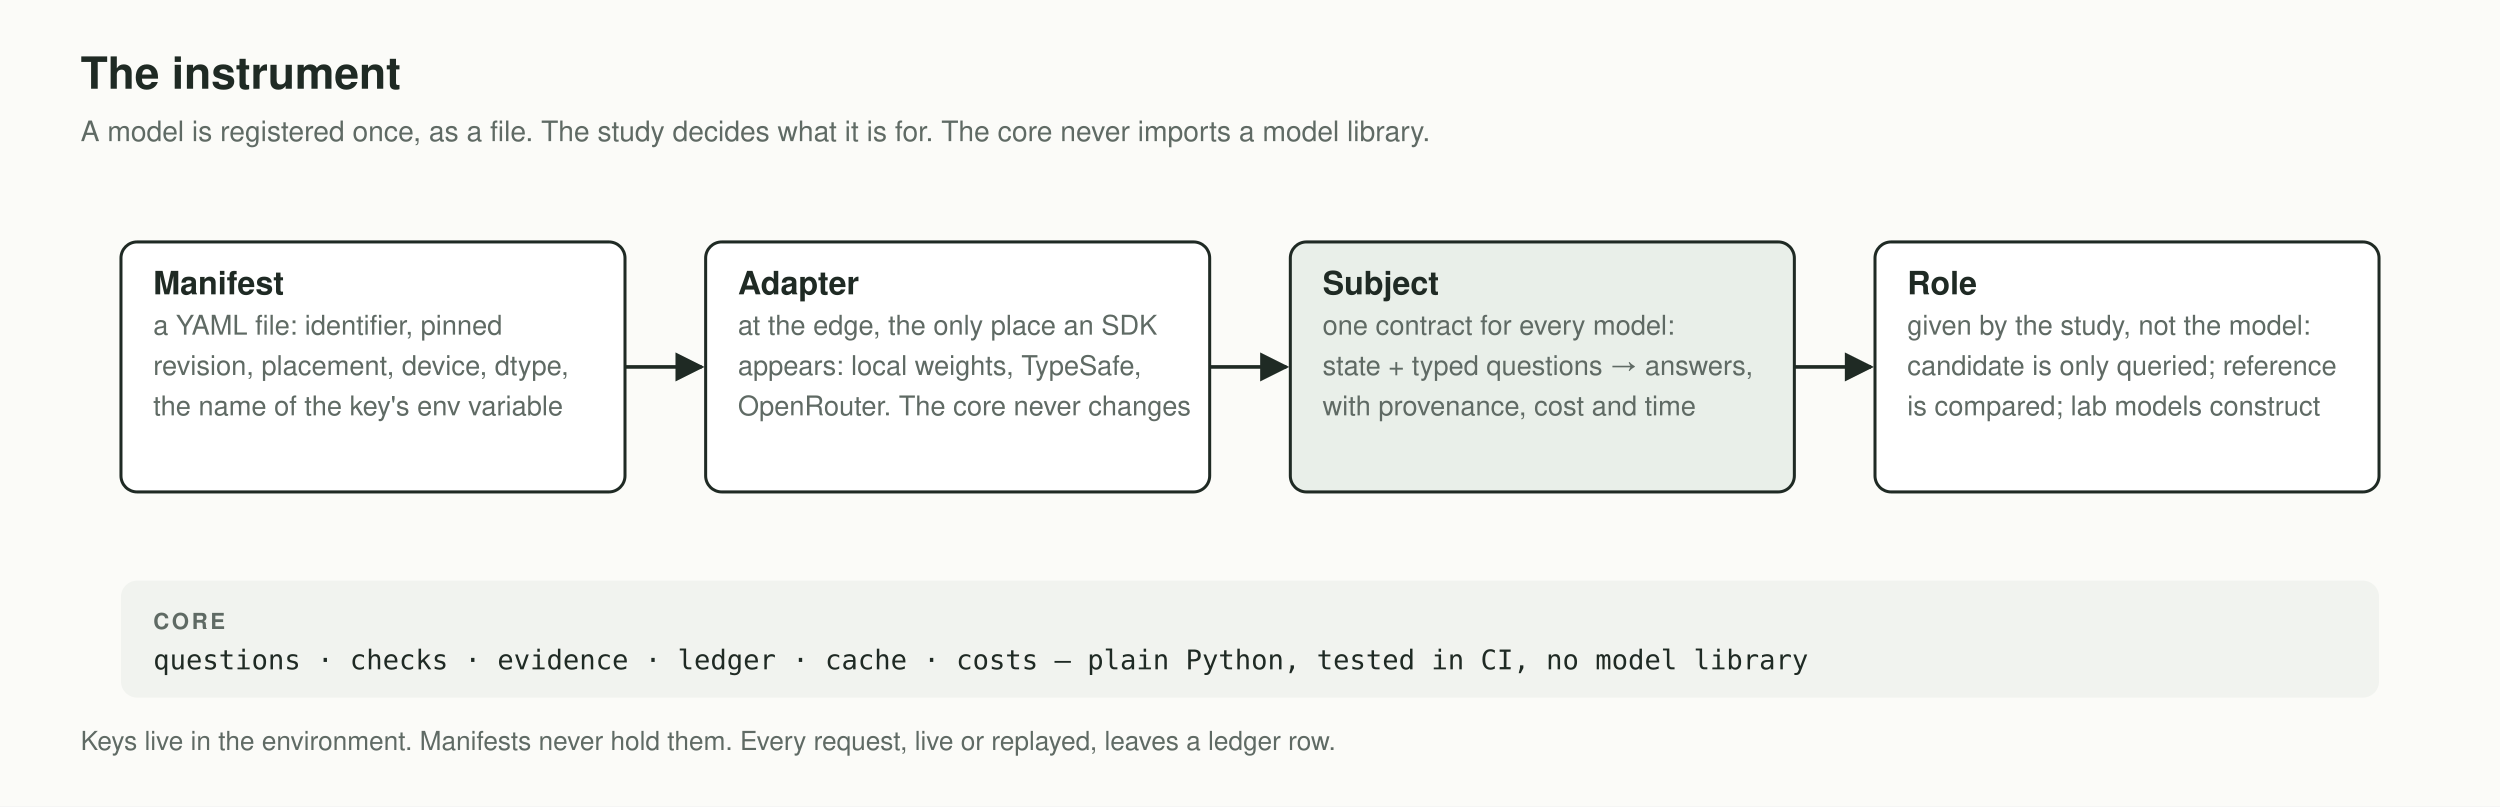
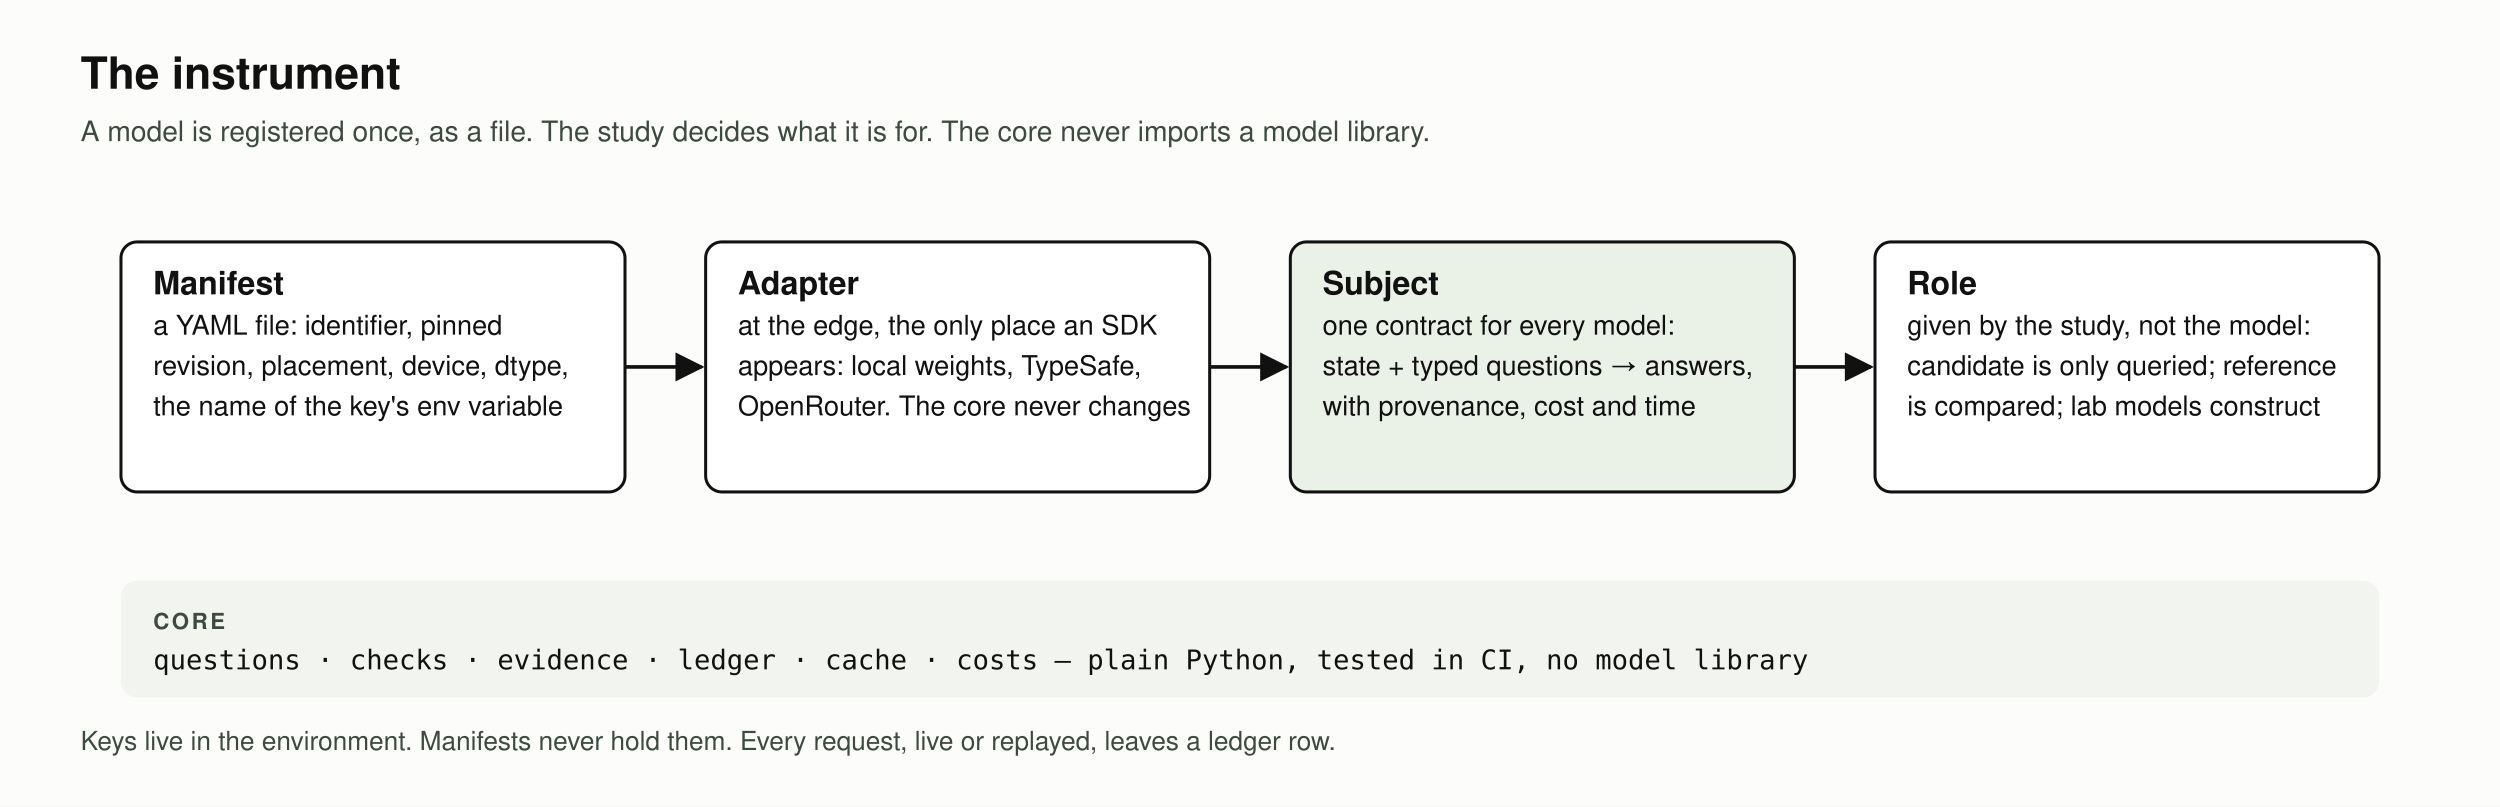
<svg xmlns="http://www.w3.org/2000/svg" width="1240" height="400" viewBox="0 0 1240 400" role="img">
  <defs>
    <marker id="arrow" viewBox="0 0 10 10" refX="9" refY="5" markerWidth="8" markerHeight="8" orient="auto-start-reverse">
-       <path d="M 0 0 L 10 5 L 0 10 z" fill="#1f2a24" />
+       <path d="M 0 0 L 10 5 L 0 10 z" fill="#111111" />
    </marker>
    <marker id="arrow-accent" viewBox="0 0 10 10" refX="9" refY="5" markerWidth="8" markerHeight="8" orient="auto-start-reverse">
-       <path d="M 0 0 L 10 5 L 0 10 z" fill="#2f6f6a" />
+       <path d="M 0 0 L 10 5 L 0 10 z" fill="#4f7942" />
    </marker>
    <marker id="arrow-return" viewBox="0 0 10 10" refX="9" refY="5" markerWidth="8" markerHeight="8" orient="auto-start-reverse">
-       <path d="M 0 0 L 10 5 L 0 10 z" fill="#9a5b1f" />
+       <path d="M 0 0 L 10 5 L 0 10 z" fill="#2f5e2a" />
    </marker>
  </defs>
-   <rect x="0" y="0" width="1240" height="400" fill="#fbfbf8" />
-   <text x="40" y="44" font-family="Helvetica Neue, Helvetica, Arial, sans-serif" font-size="22" font-weight="600" fill="#1f2a24" text-anchor="start" style="">The instrument</text>
-   <text x="40" y="70" font-family="Helvetica Neue, Helvetica, Arial, sans-serif" font-size="14" font-weight="normal" fill="#5f6a64" text-anchor="start" style="">A model is registered once, as a file. The study decides what it is for. The core never imports a model library.</text>
-   <rect x="60.0" y="120" width="250" height="124" rx="8" fill="white" stroke="#1f2a24" stroke-width="1.5" />
-   <text x="76.0" y="146" font-family="Helvetica Neue, Helvetica, Arial, sans-serif" font-size="16" font-weight="600" fill="#1f2a24" text-anchor="start" style="">Manifest</text>
-   <text x="76.0" y="166" font-family="Helvetica Neue, Helvetica, Arial, sans-serif" font-size="13.5" font-weight="normal" fill="#5f6a64" text-anchor="start" style="">a YAML file: identifier, pinned</text>
-   <text x="76.0" y="186" font-family="Helvetica Neue, Helvetica, Arial, sans-serif" font-size="13.5" font-weight="normal" fill="#5f6a64" text-anchor="start" style="">revision, placement, device, dtype,</text>
-   <text x="76.0" y="206" font-family="Helvetica Neue, Helvetica, Arial, sans-serif" font-size="13.5" font-weight="normal" fill="#5f6a64" text-anchor="start" style="">the name of the key's env variable</text>
-   <rect x="350.0" y="120" width="250" height="124" rx="8" fill="white" stroke="#1f2a24" stroke-width="1.5" />
-   <text x="366.0" y="146" font-family="Helvetica Neue, Helvetica, Arial, sans-serif" font-size="16" font-weight="600" fill="#1f2a24" text-anchor="start" style="">Adapter</text>
-   <text x="366.0" y="166" font-family="Helvetica Neue, Helvetica, Arial, sans-serif" font-size="13.5" font-weight="normal" fill="#5f6a64" text-anchor="start" style="">at the edge, the only place an SDK</text>
-   <text x="366.0" y="186" font-family="Helvetica Neue, Helvetica, Arial, sans-serif" font-size="13.5" font-weight="normal" fill="#5f6a64" text-anchor="start" style="">appears: local weights, TypeSafe,</text>
-   <text x="366.0" y="206" font-family="Helvetica Neue, Helvetica, Arial, sans-serif" font-size="13.5" font-weight="normal" fill="#5f6a64" text-anchor="start" style="">OpenRouter. The core never changes</text>
-   <rect x="640.0" y="120" width="250" height="124" rx="8" fill="#e9efe9" stroke="#1f2a24" stroke-width="1.5" />
-   <text x="656.0" y="146" font-family="Helvetica Neue, Helvetica, Arial, sans-serif" font-size="16" font-weight="600" fill="#1f2a24" text-anchor="start" style="">Subject</text>
-   <text x="656.0" y="166" font-family="Helvetica Neue, Helvetica, Arial, sans-serif" font-size="13.5" font-weight="normal" fill="#5f6a64" text-anchor="start" style="">one contract for every model:</text>
-   <text x="656.0" y="186" font-family="Helvetica Neue, Helvetica, Arial, sans-serif" font-size="13.5" font-weight="normal" fill="#5f6a64" text-anchor="start" style="">state + typed questions → answers,</text>
-   <text x="656.0" y="206" font-family="Helvetica Neue, Helvetica, Arial, sans-serif" font-size="13.5" font-weight="normal" fill="#5f6a64" text-anchor="start" style="">with provenance, cost and time</text>
-   <rect x="930.0" y="120" width="250" height="124" rx="8" fill="white" stroke="#1f2a24" stroke-width="1.5" />
-   <text x="946.0" y="146" font-family="Helvetica Neue, Helvetica, Arial, sans-serif" font-size="16" font-weight="600" fill="#1f2a24" text-anchor="start" style="">Role</text>
-   <text x="946.0" y="166" font-family="Helvetica Neue, Helvetica, Arial, sans-serif" font-size="13.5" font-weight="normal" fill="#5f6a64" text-anchor="start" style="">given by the study, not the model:</text>
-   <text x="946.0" y="186" font-family="Helvetica Neue, Helvetica, Arial, sans-serif" font-size="13.5" font-weight="normal" fill="#5f6a64" text-anchor="start" style="">candidate is only queried; reference</text>
-   <text x="946.0" y="206" font-family="Helvetica Neue, Helvetica, Arial, sans-serif" font-size="13.5" font-weight="normal" fill="#5f6a64" text-anchor="start" style="">is compared; lab models construct</text>
-   <polyline points="310.0,182.0 348.0,182.0" fill="none" stroke="#1f2a24" stroke-width="1.8" marker-end="url(#arrow)" />
-   <polyline points="600.0,182.0 638.0,182.0" fill="none" stroke="#1f2a24" stroke-width="1.8" marker-end="url(#arrow)" />
-   <polyline points="890.0,182.0 928.0,182.0" fill="none" stroke="#1f2a24" stroke-width="1.8" marker-end="url(#arrow)" />
-   <rect x="60.0" y="288" width="1120" height="58" rx="8" fill="#f1f3ef" />
-   <text x="76.0" y="312" font-family="Helvetica Neue, Helvetica, Arial, sans-serif" font-size="11" font-weight="600" fill="#5f6a64" text-anchor="start" style="letter-spacing:0.12em">CORE</text>
-   <text x="76.0" y="332" font-family="Menlo, Consolas, 'DejaVu Sans Mono', monospace" font-size="13.5" font-weight="normal" fill="#1f2a24" text-anchor="start" style="">questions · checks · evidence · ledger · cache · costs   —   plain Python, tested in CI, no model library</text>
-   <text x="40" y="372" font-family="Helvetica Neue, Helvetica, Arial, sans-serif" font-size="13" font-weight="normal" fill="#5f6a64" text-anchor="start" style="">Keys live in the environment. Manifests never hold them. Every request, live or replayed, leaves a ledger row.</text>
+   <rect x="0" y="0" width="1240" height="400" fill="#fcfcfa" />
+   <text x="40" y="44" font-family="Helvetica Neue, Helvetica, Arial, sans-serif" font-size="22" font-weight="600" fill="#111111" text-anchor="start" style="">The instrument</text>
+   <text x="40" y="70" font-family="Helvetica Neue, Helvetica, Arial, sans-serif" font-size="14" font-weight="normal" fill="#3d4a40" text-anchor="start" style="">A model is registered once, as a file. The study decides what it is for. The core never imports a model library.</text>
+   <rect x="60.0" y="120" width="250" height="124" rx="8" fill="white" stroke="#111111" stroke-width="1.5" />
+   <text x="76.0" y="146" font-family="Helvetica Neue, Helvetica, Arial, sans-serif" font-size="16" font-weight="600" fill="#111111" text-anchor="start" style="">Manifest</text>
+   <text x="76.0" y="166" font-family="Helvetica Neue, Helvetica, Arial, sans-serif" font-size="13.5" font-weight="normal" fill="#111111" text-anchor="start" style="">a YAML file: identifier, pinned</text>
+   <text x="76.0" y="186" font-family="Helvetica Neue, Helvetica, Arial, sans-serif" font-size="13.5" font-weight="normal" fill="#111111" text-anchor="start" style="">revision, placement, device, dtype,</text>
+   <text x="76.0" y="206" font-family="Helvetica Neue, Helvetica, Arial, sans-serif" font-size="13.5" font-weight="normal" fill="#111111" text-anchor="start" style="">the name of the key's env variable</text>
+   <rect x="350.0" y="120" width="250" height="124" rx="8" fill="white" stroke="#111111" stroke-width="1.5" />
+   <text x="366.0" y="146" font-family="Helvetica Neue, Helvetica, Arial, sans-serif" font-size="16" font-weight="600" fill="#111111" text-anchor="start" style="">Adapter</text>
+   <text x="366.0" y="166" font-family="Helvetica Neue, Helvetica, Arial, sans-serif" font-size="13.5" font-weight="normal" fill="#111111" text-anchor="start" style="">at the edge, the only place an SDK</text>
+   <text x="366.0" y="186" font-family="Helvetica Neue, Helvetica, Arial, sans-serif" font-size="13.5" font-weight="normal" fill="#111111" text-anchor="start" style="">appears: local weights, TypeSafe,</text>
+   <text x="366.0" y="206" font-family="Helvetica Neue, Helvetica, Arial, sans-serif" font-size="13.5" font-weight="normal" fill="#111111" text-anchor="start" style="">OpenRouter. The core never changes</text>
+   <rect x="640.0" y="120" width="250" height="124" rx="8" fill="#eaf1e6" stroke="#111111" stroke-width="1.5" />
+   <text x="656.0" y="146" font-family="Helvetica Neue, Helvetica, Arial, sans-serif" font-size="16" font-weight="600" fill="#111111" text-anchor="start" style="">Subject</text>
+   <text x="656.0" y="166" font-family="Helvetica Neue, Helvetica, Arial, sans-serif" font-size="13.5" font-weight="normal" fill="#111111" text-anchor="start" style="">one contract for every model:</text>
+   <text x="656.0" y="186" font-family="Helvetica Neue, Helvetica, Arial, sans-serif" font-size="13.5" font-weight="normal" fill="#111111" text-anchor="start" style="">state + typed questions → answers,</text>
+   <text x="656.0" y="206" font-family="Helvetica Neue, Helvetica, Arial, sans-serif" font-size="13.5" font-weight="normal" fill="#111111" text-anchor="start" style="">with provenance, cost and time</text>
+   <rect x="930.0" y="120" width="250" height="124" rx="8" fill="white" stroke="#111111" stroke-width="1.5" />
+   <text x="946.0" y="146" font-family="Helvetica Neue, Helvetica, Arial, sans-serif" font-size="16" font-weight="600" fill="#111111" text-anchor="start" style="">Role</text>
+   <text x="946.0" y="166" font-family="Helvetica Neue, Helvetica, Arial, sans-serif" font-size="13.5" font-weight="normal" fill="#111111" text-anchor="start" style="">given by the study, not the model:</text>
+   <text x="946.0" y="186" font-family="Helvetica Neue, Helvetica, Arial, sans-serif" font-size="13.5" font-weight="normal" fill="#111111" text-anchor="start" style="">candidate is only queried; reference</text>
+   <text x="946.0" y="206" font-family="Helvetica Neue, Helvetica, Arial, sans-serif" font-size="13.5" font-weight="normal" fill="#111111" text-anchor="start" style="">is compared; lab models construct</text>
+   <polyline points="310.0,182.0 348.0,182.0" fill="none" stroke="#111111" stroke-width="1.8" marker-end="url(#arrow)" />
+   <polyline points="600.0,182.0 638.0,182.0" fill="none" stroke="#111111" stroke-width="1.8" marker-end="url(#arrow)" />
+   <polyline points="890.0,182.0 928.0,182.0" fill="none" stroke="#111111" stroke-width="1.8" marker-end="url(#arrow)" />
+   <rect x="60.0" y="288" width="1120" height="58" rx="8" fill="#f2f5ef" />
+   <text x="76.0" y="312" font-family="Helvetica Neue, Helvetica, Arial, sans-serif" font-size="11" font-weight="600" fill="#3d4a40" text-anchor="start" style="letter-spacing:0.12em">CORE</text>
+   <text x="76.0" y="332" font-family="Menlo, Consolas, 'DejaVu Sans Mono', monospace" font-size="13.5" font-weight="normal" fill="#111111" text-anchor="start" style="">questions · checks · evidence · ledger · cache · costs   —   plain Python, tested in CI, no model library</text>
+   <text x="40" y="372" font-family="Helvetica Neue, Helvetica, Arial, sans-serif" font-size="13" font-weight="normal" fill="#3d4a40" text-anchor="start" style="">Keys live in the environment. Manifests never hold them. Every request, live or replayed, leaves a ledger row.</text>
</svg>
